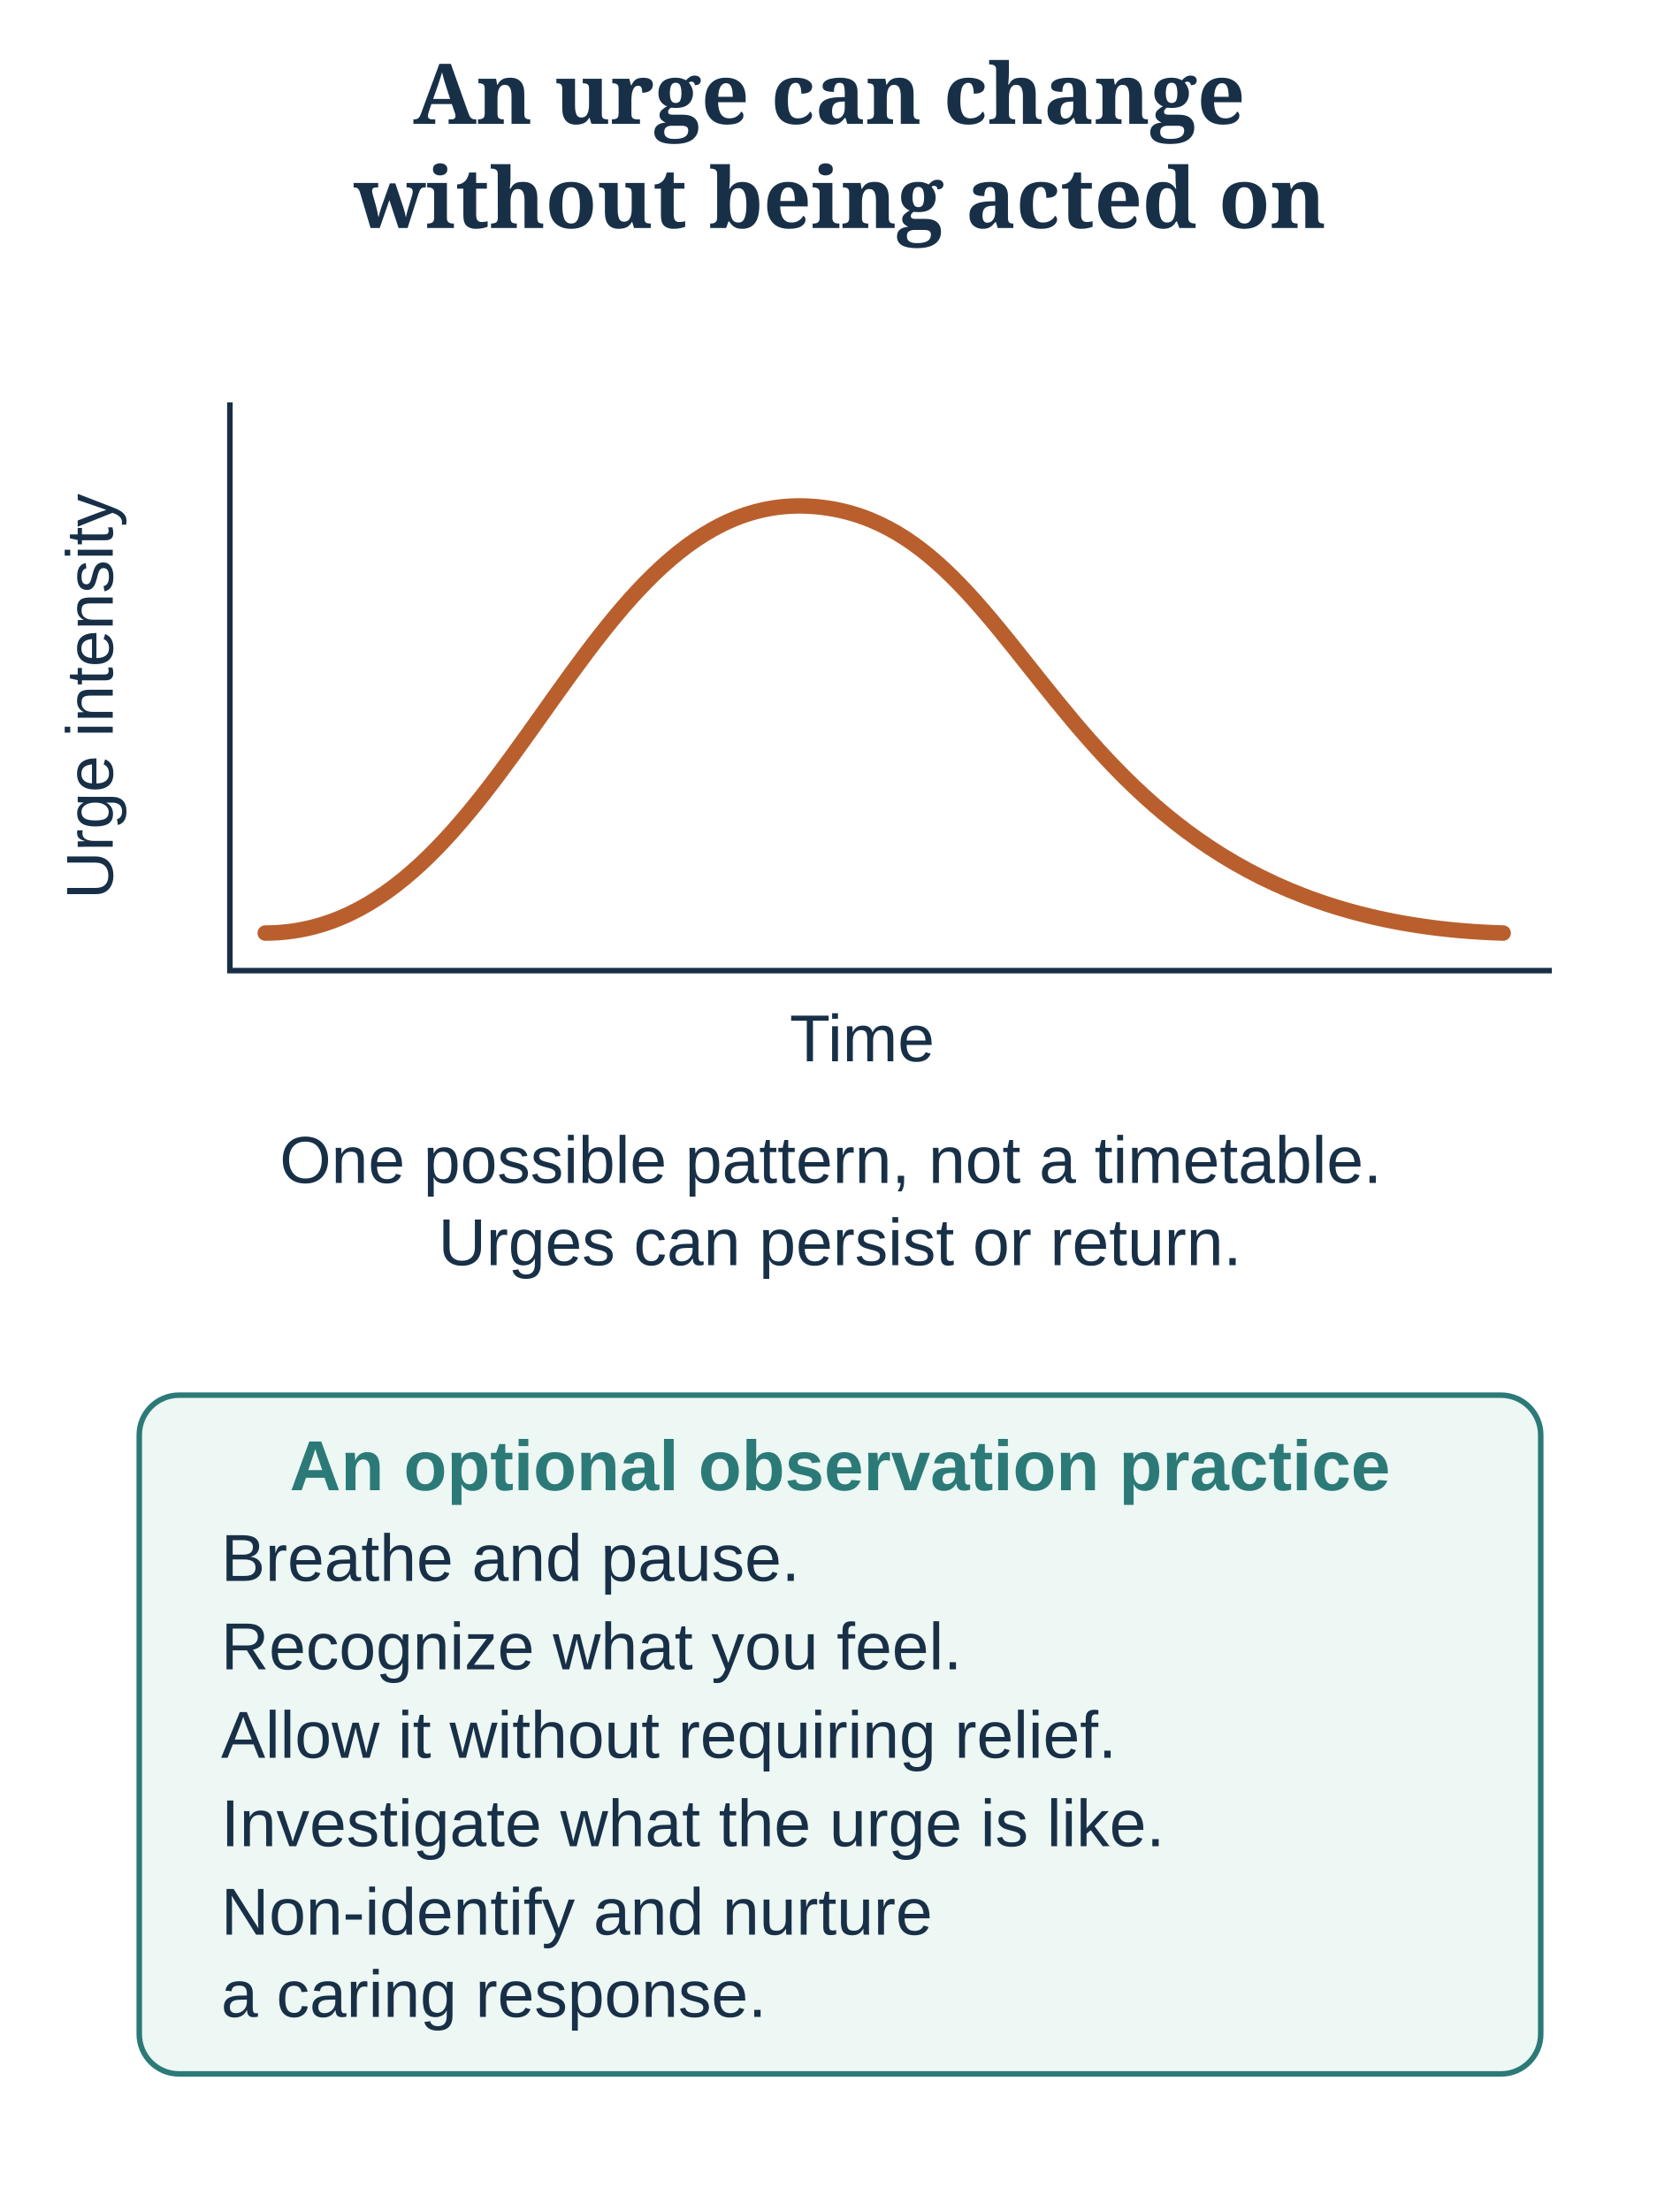
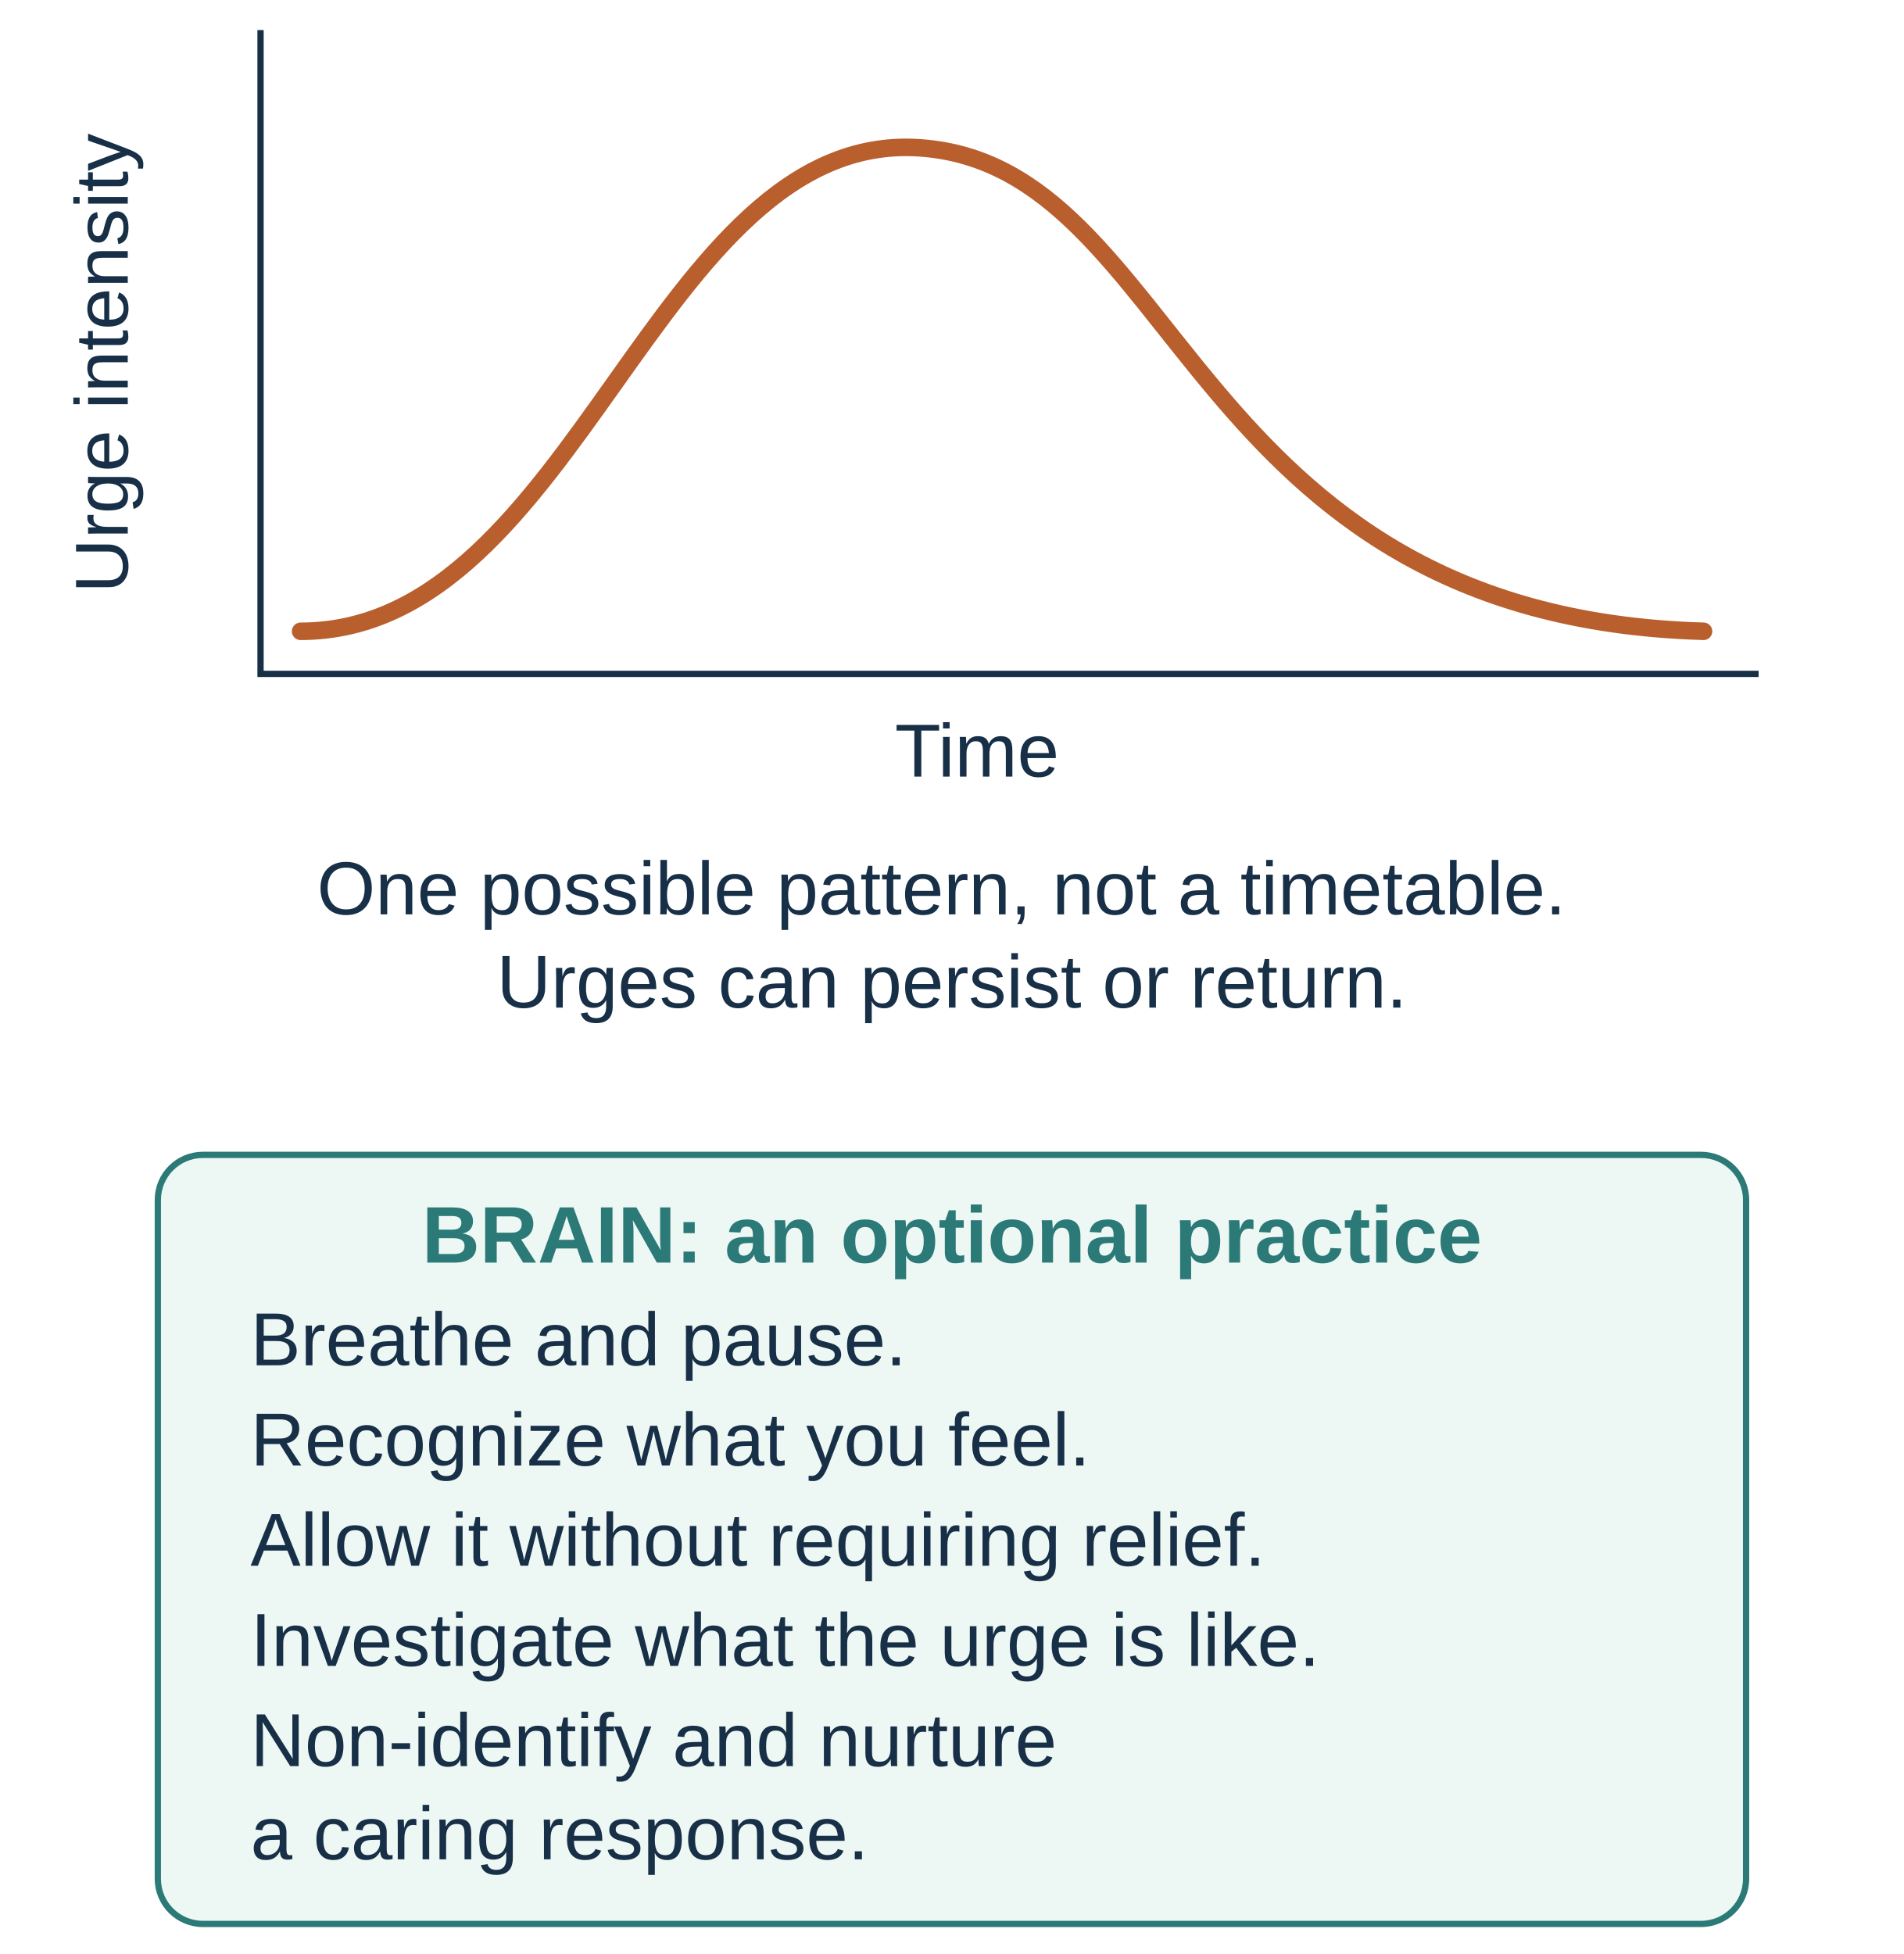
- <svg xmlns="http://www.w3.org/2000/svg" width="760" height="1000" viewBox="0 0 760 1000" role="img" aria-labelledby="title desc" data-layout="compact">
+ <svg xmlns="http://www.w3.org/2000/svg" width="760" height="780" viewBox="0 170 760 780" role="img" aria-labelledby="title desc" data-layout="compact">
  <defs>
    <style>
text {font-family:Arial,Helvetica,sans-serif;fill:#183047}
.title {font-family:Georgia,serif;font-size:38px;font-weight:bold}
</style>
    <marker id="blue" markerWidth="8" markerHeight="8" refX="8" refY="4" orient="auto-start-reverse" markerUnits="userSpaceOnUse">
      <path d="M0 0 L8 4 L0 8 Z" fill="#25678f" />
    </marker>
    <marker id="green" markerWidth="8" markerHeight="8" refX="8" refY="4" orient="auto-start-reverse" markerUnits="userSpaceOnUse">
      <path d="M0 0 L8 4 L0 8 Z" fill="#2b7a78" />
    </marker>
    <marker id="warm" markerWidth="8" markerHeight="8" refX="8" refY="4" orient="auto-start-reverse" markerUnits="userSpaceOnUse">
      <path d="M0 0 L8 4 L0 8 Z" fill="#b95f2d" />
    </marker>
  </defs>
-   <rect width="760" height="1000" fill="white" />
-   <text x="380" y="56" text-anchor="middle" font-size="38" font-weight="normal" style="fill:#183047" class="title">
-     <tspan x="380" dy="0">An urge can change</tspan>
-     <tspan x="380" dy="47.12">without being acted on</tspan>
-   </text>
+   <rect width="760" height="780" fill="white" x="0" y="170" />
  <path d="M104 182 V439 H702" fill="none" stroke="#183047" stroke-width="2.5" />
  <path d="M120 422 C230 422 262 222 367 229 S473 416 680 422" fill="none" stroke="#b95f2d" stroke-width="7" stroke-linecap="round" />
  <text x="390" y="480" text-anchor="middle" font-size="30" font-weight="normal" style="fill:#183047" class="">
    <tspan x="390" dy="0">Time</tspan>
  </text>
  <text x="51" y="315" text-anchor="middle" font-size="30" transform="rotate(-90 51 315)">Urge intensity</text>
  <text x="380" y="535" text-anchor="middle" font-size="30" font-weight="normal" style="fill:#183047" class="">
    <tspan x="380" dy="0">One possible pattern, not a timetable.</tspan>
    <tspan x="380" dy="37.2">Urges can persist or return.</tspan>
  </text>
  <rect x="63" y="631" width="634" height="307" rx="18" fill="#edf7f3" stroke="#2b7a78" stroke-width="2.5" />
-   <text x="380.0" y="674" text-anchor="middle" font-size="32" font-weight="bold" style="fill:#2b7a78" class="">
-     <tspan x="380.0" dy="0">An optional observation practice</tspan>
-   </text>
+   <text x="380.0" y="674" text-anchor="middle" font-size="32" font-weight="bold" style="fill:#2b7a78" class="">BRAIN: an optional practice</text>
  <text x="100" y="715" text-anchor="start" font-size="30" font-weight="normal" style="fill:#183047" class="">
    <tspan x="100" dy="0">Breathe and pause.</tspan>
  </text>
  <text x="100" y="755" text-anchor="start" font-size="30" font-weight="normal" style="fill:#183047" class="">
    <tspan x="100" dy="0">Recognize what you feel.</tspan>
  </text>
  <text x="100" y="795" text-anchor="start" font-size="30" font-weight="normal" style="fill:#183047" class="">
    <tspan x="100" dy="0">Allow it without requiring relief.</tspan>
  </text>
  <text x="100" y="835" text-anchor="start" font-size="30" font-weight="normal" style="fill:#183047" class="">
    <tspan x="100" dy="0">Investigate what the urge is like.</tspan>
  </text>
  <text x="100" y="875" text-anchor="start" font-size="30" font-weight="normal" style="fill:#183047" class="">
    <tspan x="100" dy="0">Non-identify and nurture</tspan>
    <tspan x="100" dy="37.2">a caring response.</tspan>
  </text>
</svg>
